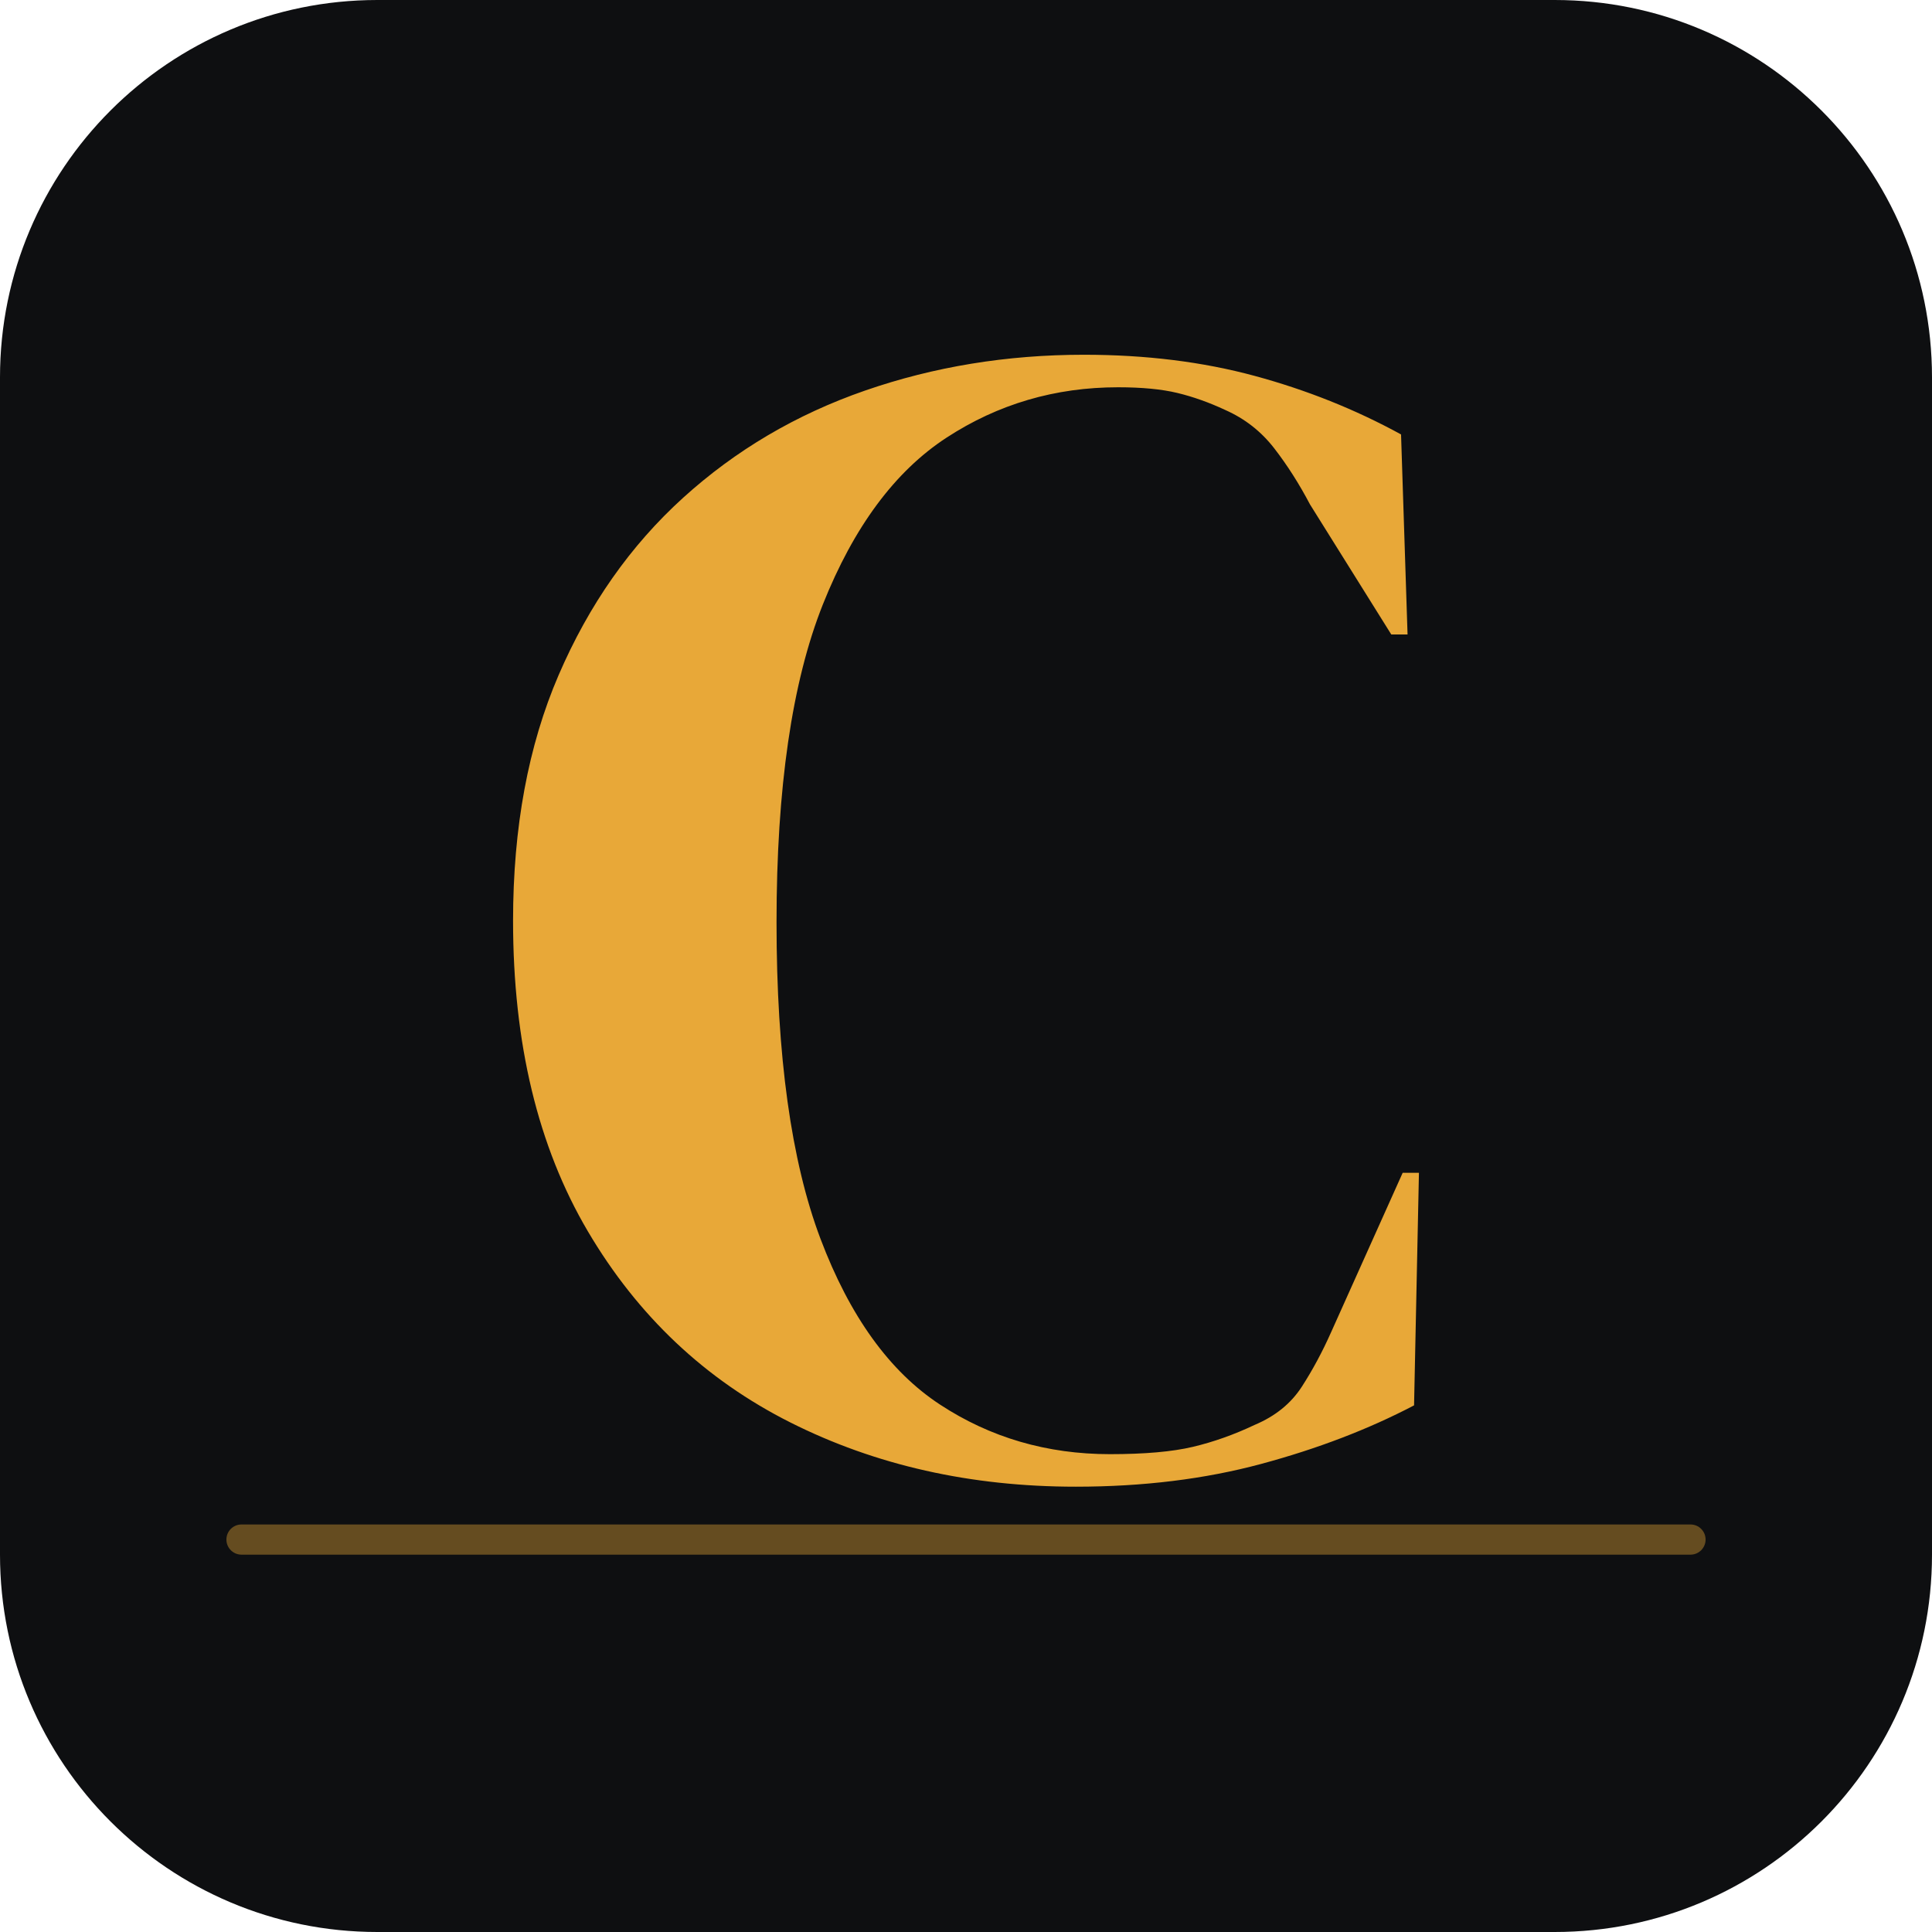
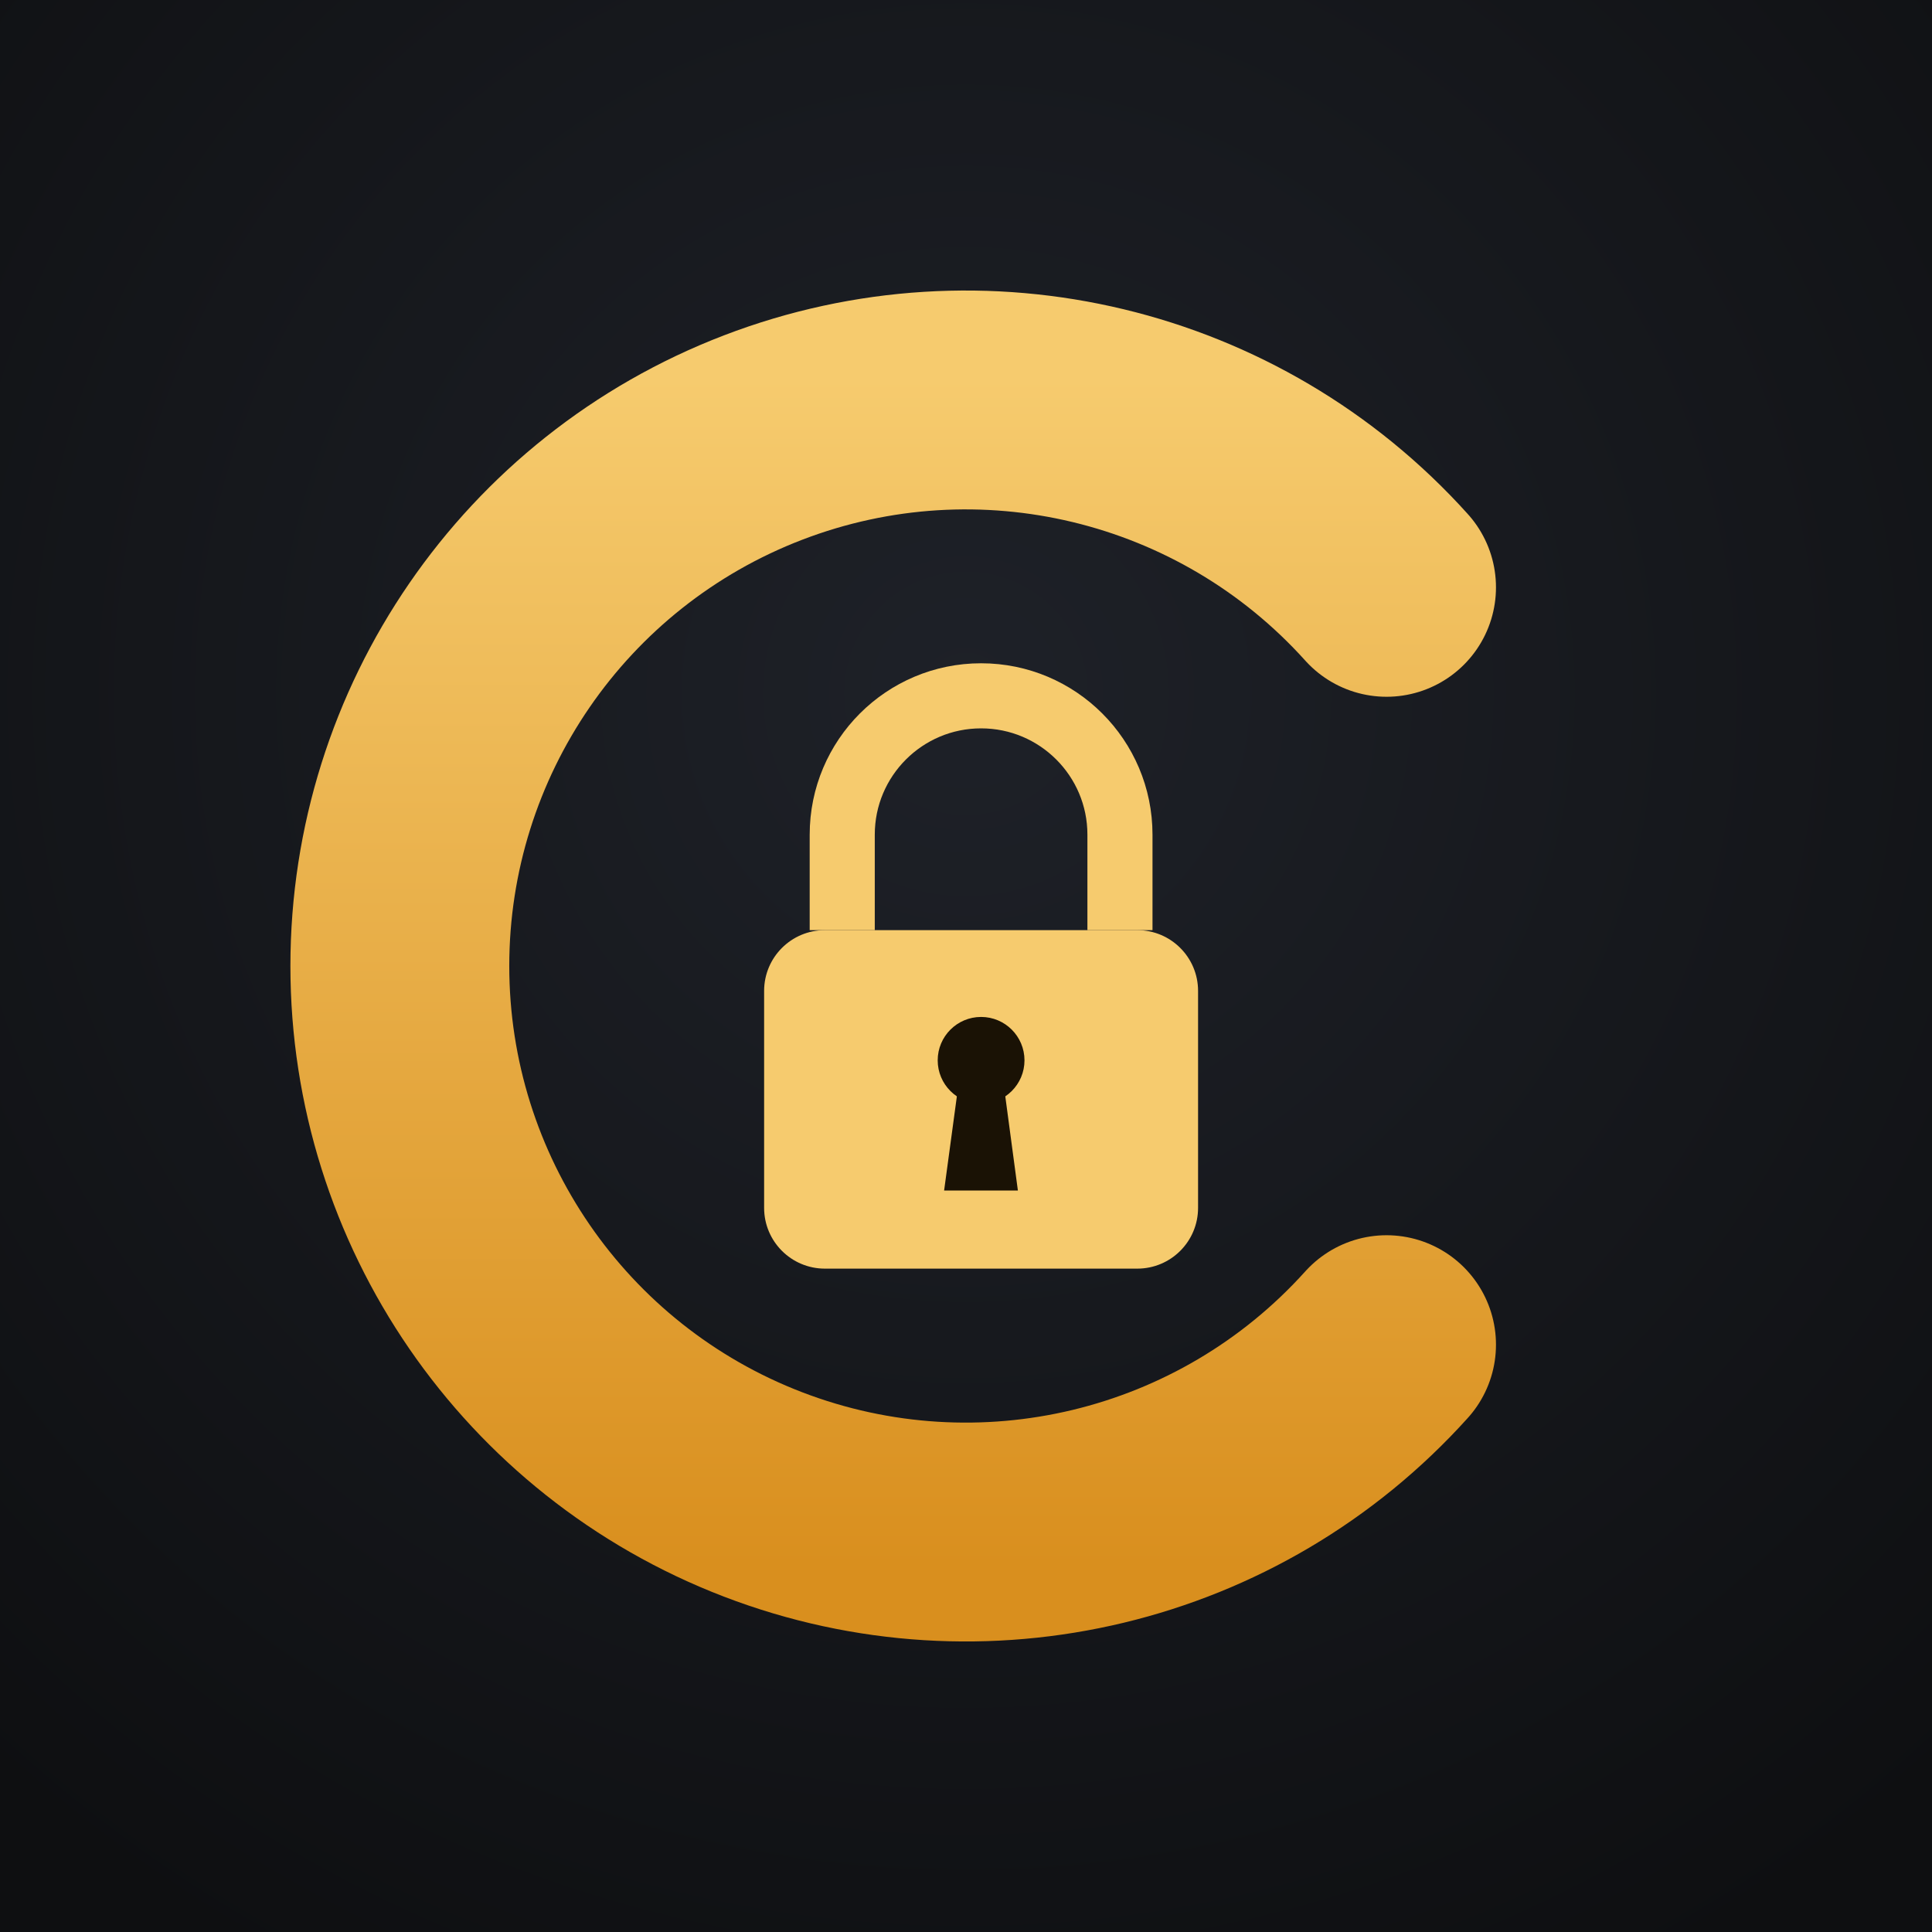
- <svg xmlns="http://www.w3.org/2000/svg" viewBox="0 0 512 512">
-   <rect width="512" height="512" rx="100" fill="#0E0F11" />
-   <path fill="#E8A838" transform="translate(256 244) scale(0.431 -0.431) translate(-298.5 -330)" d="M366 -18Q269 -18 190.5 21.5Q112 61 66.0 139.0Q20 217 20 330Q20 416 48.0 481.0Q76 546 124.5 590.0Q173 634 236.5 656.0Q300 678 371 678Q428 678 476.0 665.0Q524 652 566 629L570 506H560L510 586Q500 605 488.0 620.5Q476 636 458 644Q443 651 428.5 654.5Q414 658 392 658Q334 658 286.5 627.0Q239 596 210.5 524.5Q182 453 182 329Q182 206 209.0 134.5Q236 63 282.5 32.5Q329 2 387 2Q419 2 438.0 6.5Q457 11 476 20Q495 28 505.0 43.5Q515 59 523 77L567 175H577L574 32Q532 10 480.0 -4.0Q428 -18 366 -18Z" />
-   <rect x="60" y="404" width="392" height="8" rx="4" fill="#E8A838" opacity="0.4" />
+ <svg xmlns="http://www.w3.org/2000/svg" viewBox="0 0 1024 1024" width="1024" height="1024">
+   <defs>
+     <radialGradient id="c1bg" cx="50%" cy="36%" r="75%">
+       <stop offset="0" stop-color="#1E2128" />
+       <stop offset="1" stop-color="#0E0F11" />
+     </radialGradient>
+     <linearGradient id="c1gold" gradientUnits="userSpaceOnUse" x1="0" y1="200" x2="0" y2="830">
+       <stop offset="0" stop-color="#F6CB6E" />
+       <stop offset="1" stop-color="#D98F1E" />
+     </linearGradient>
+   </defs>
+   <rect width="1024" height="1024" fill="url(#c1bg)" />
+   <path d="M734.9 712.7 A300 300 0 1 1 734.9 311.3" fill="none" stroke="url(#c1gold)" stroke-width="116" stroke-linecap="round" />
+   <path d="M446.4 493.0 V442.4 A73.6 73.6 0 0 1 593.6 442.4 V493.0" fill="none" stroke="#F6CB6E" stroke-width="34.5" />
+   <rect x="405.0" y="493.0" width="230.0" height="179.4" rx="32.2" fill="#F6CB6E" />
+   <circle cx="520" cy="562.0" r="23.0" fill="#1A1205" />
+   <path d="M508.5 571.2 L500.4 631.0 H539.5 L531.5 571.2 Z" fill="#1A1205" />
</svg>
